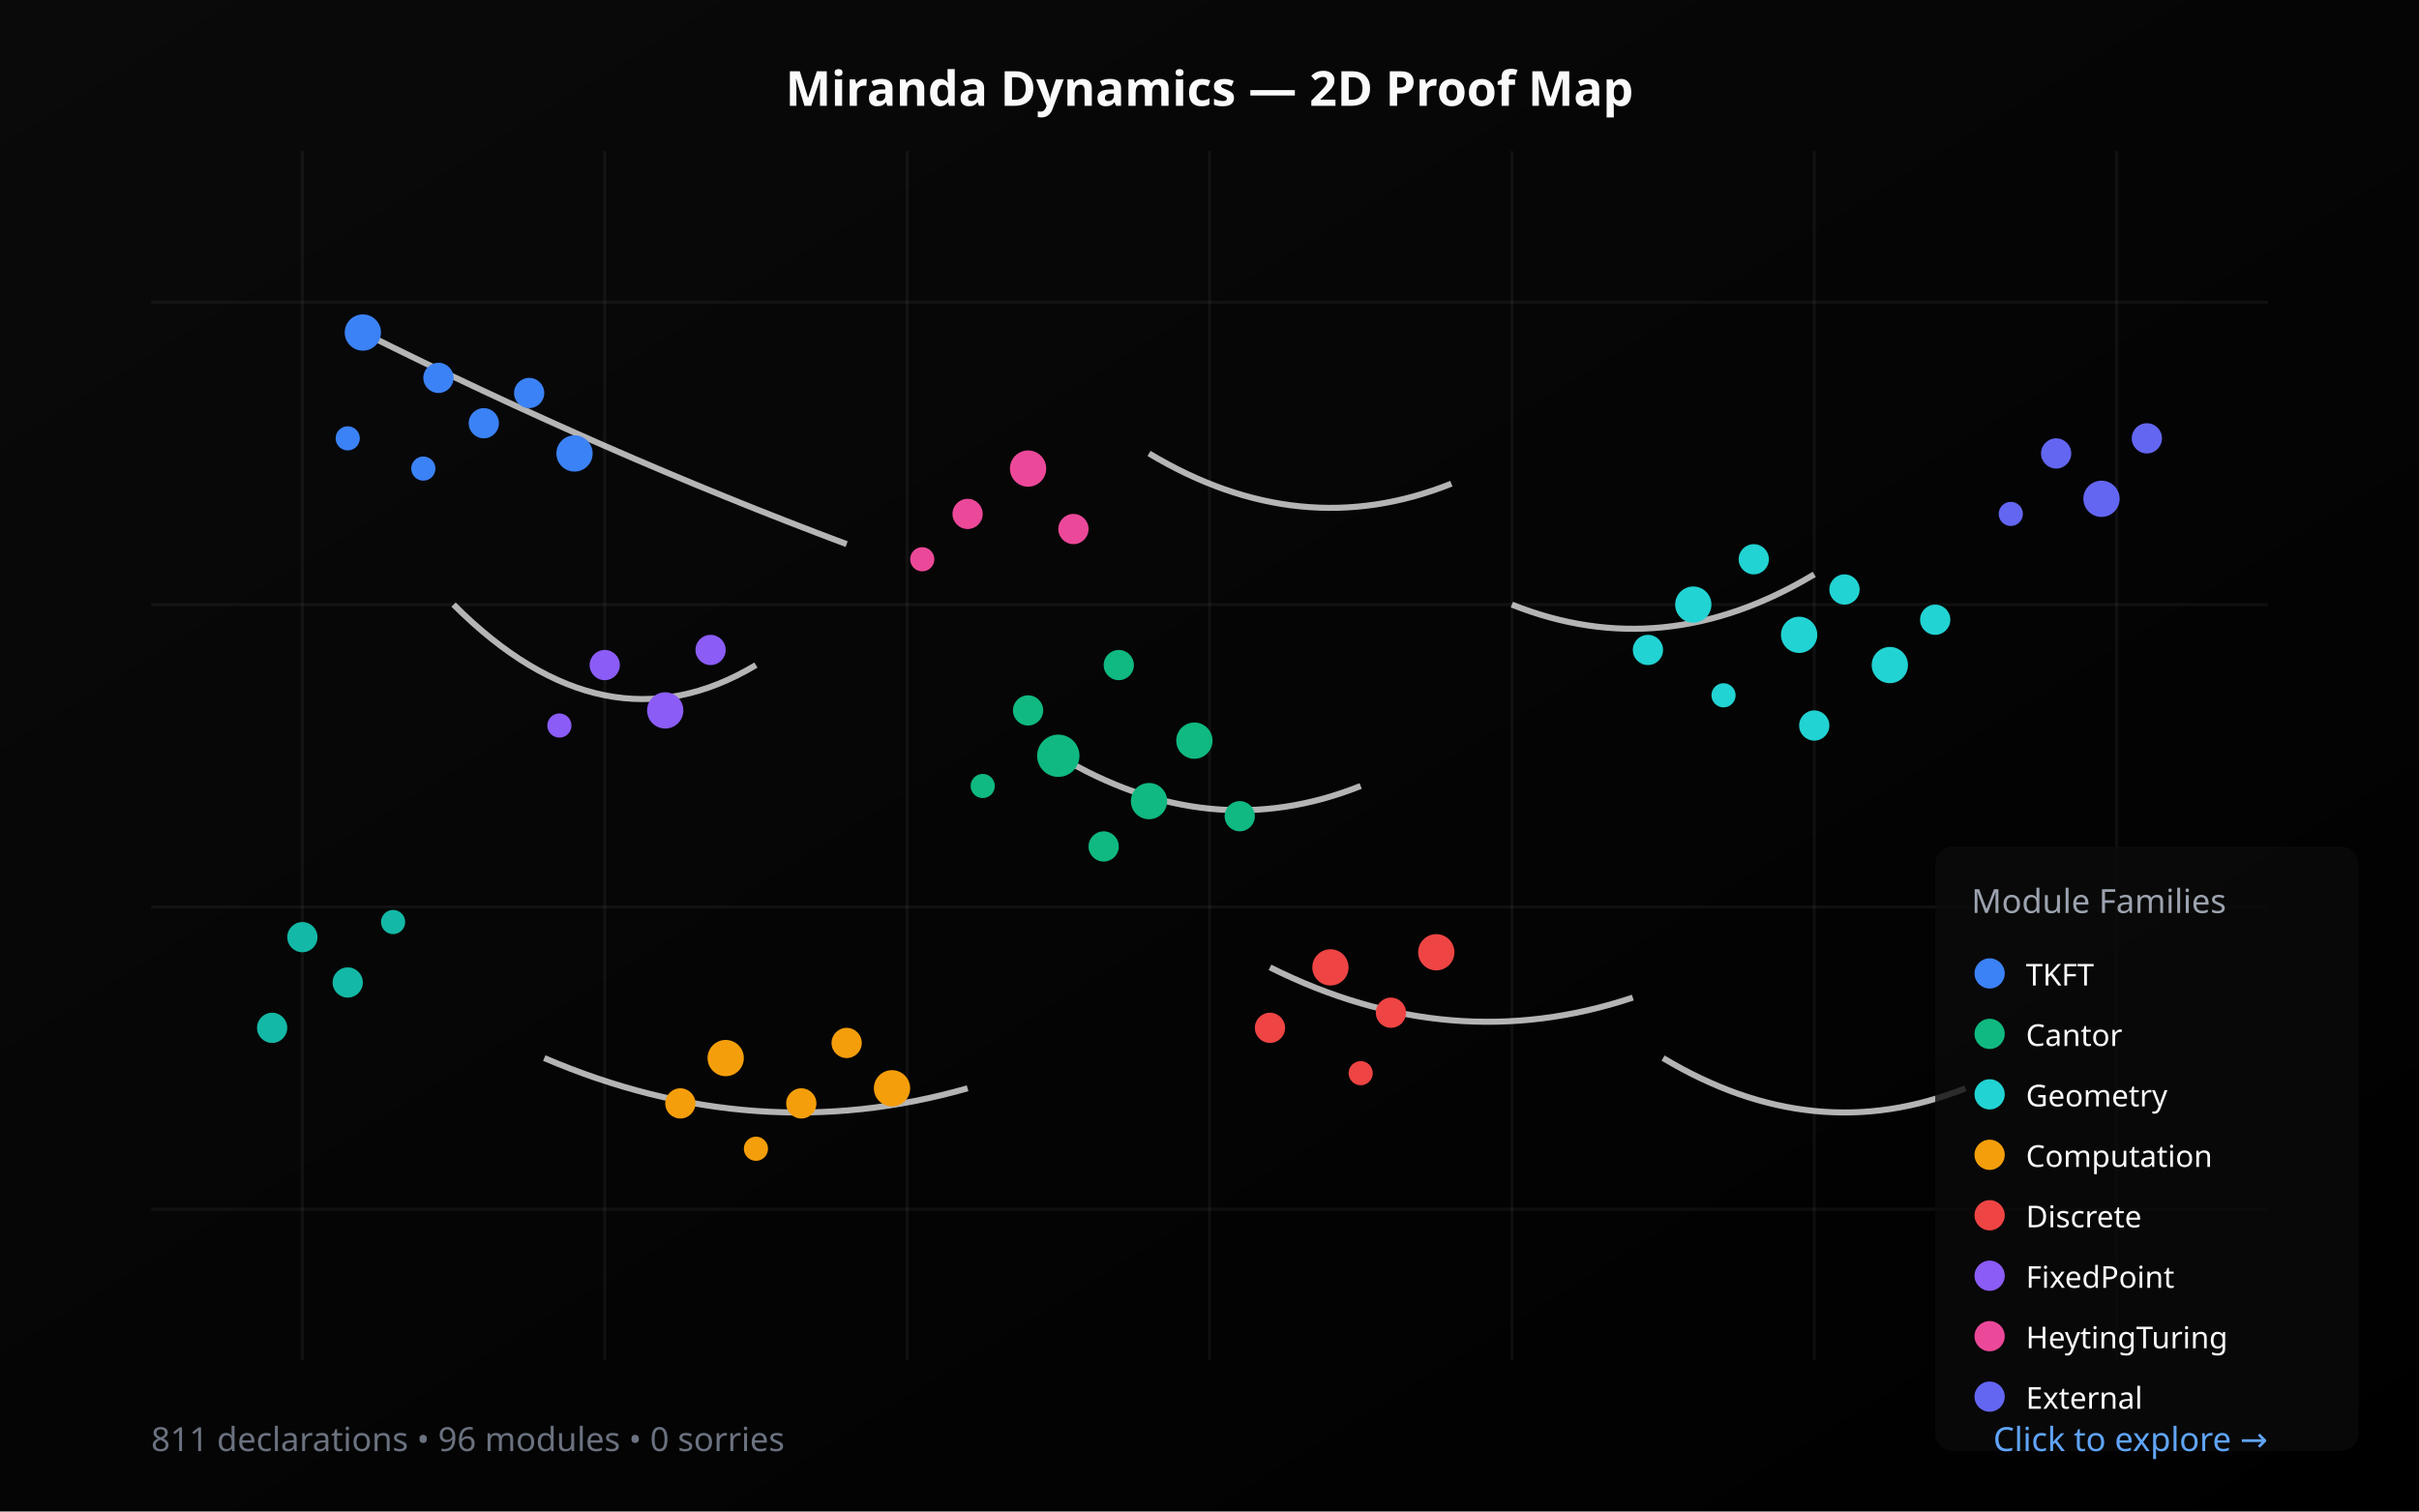
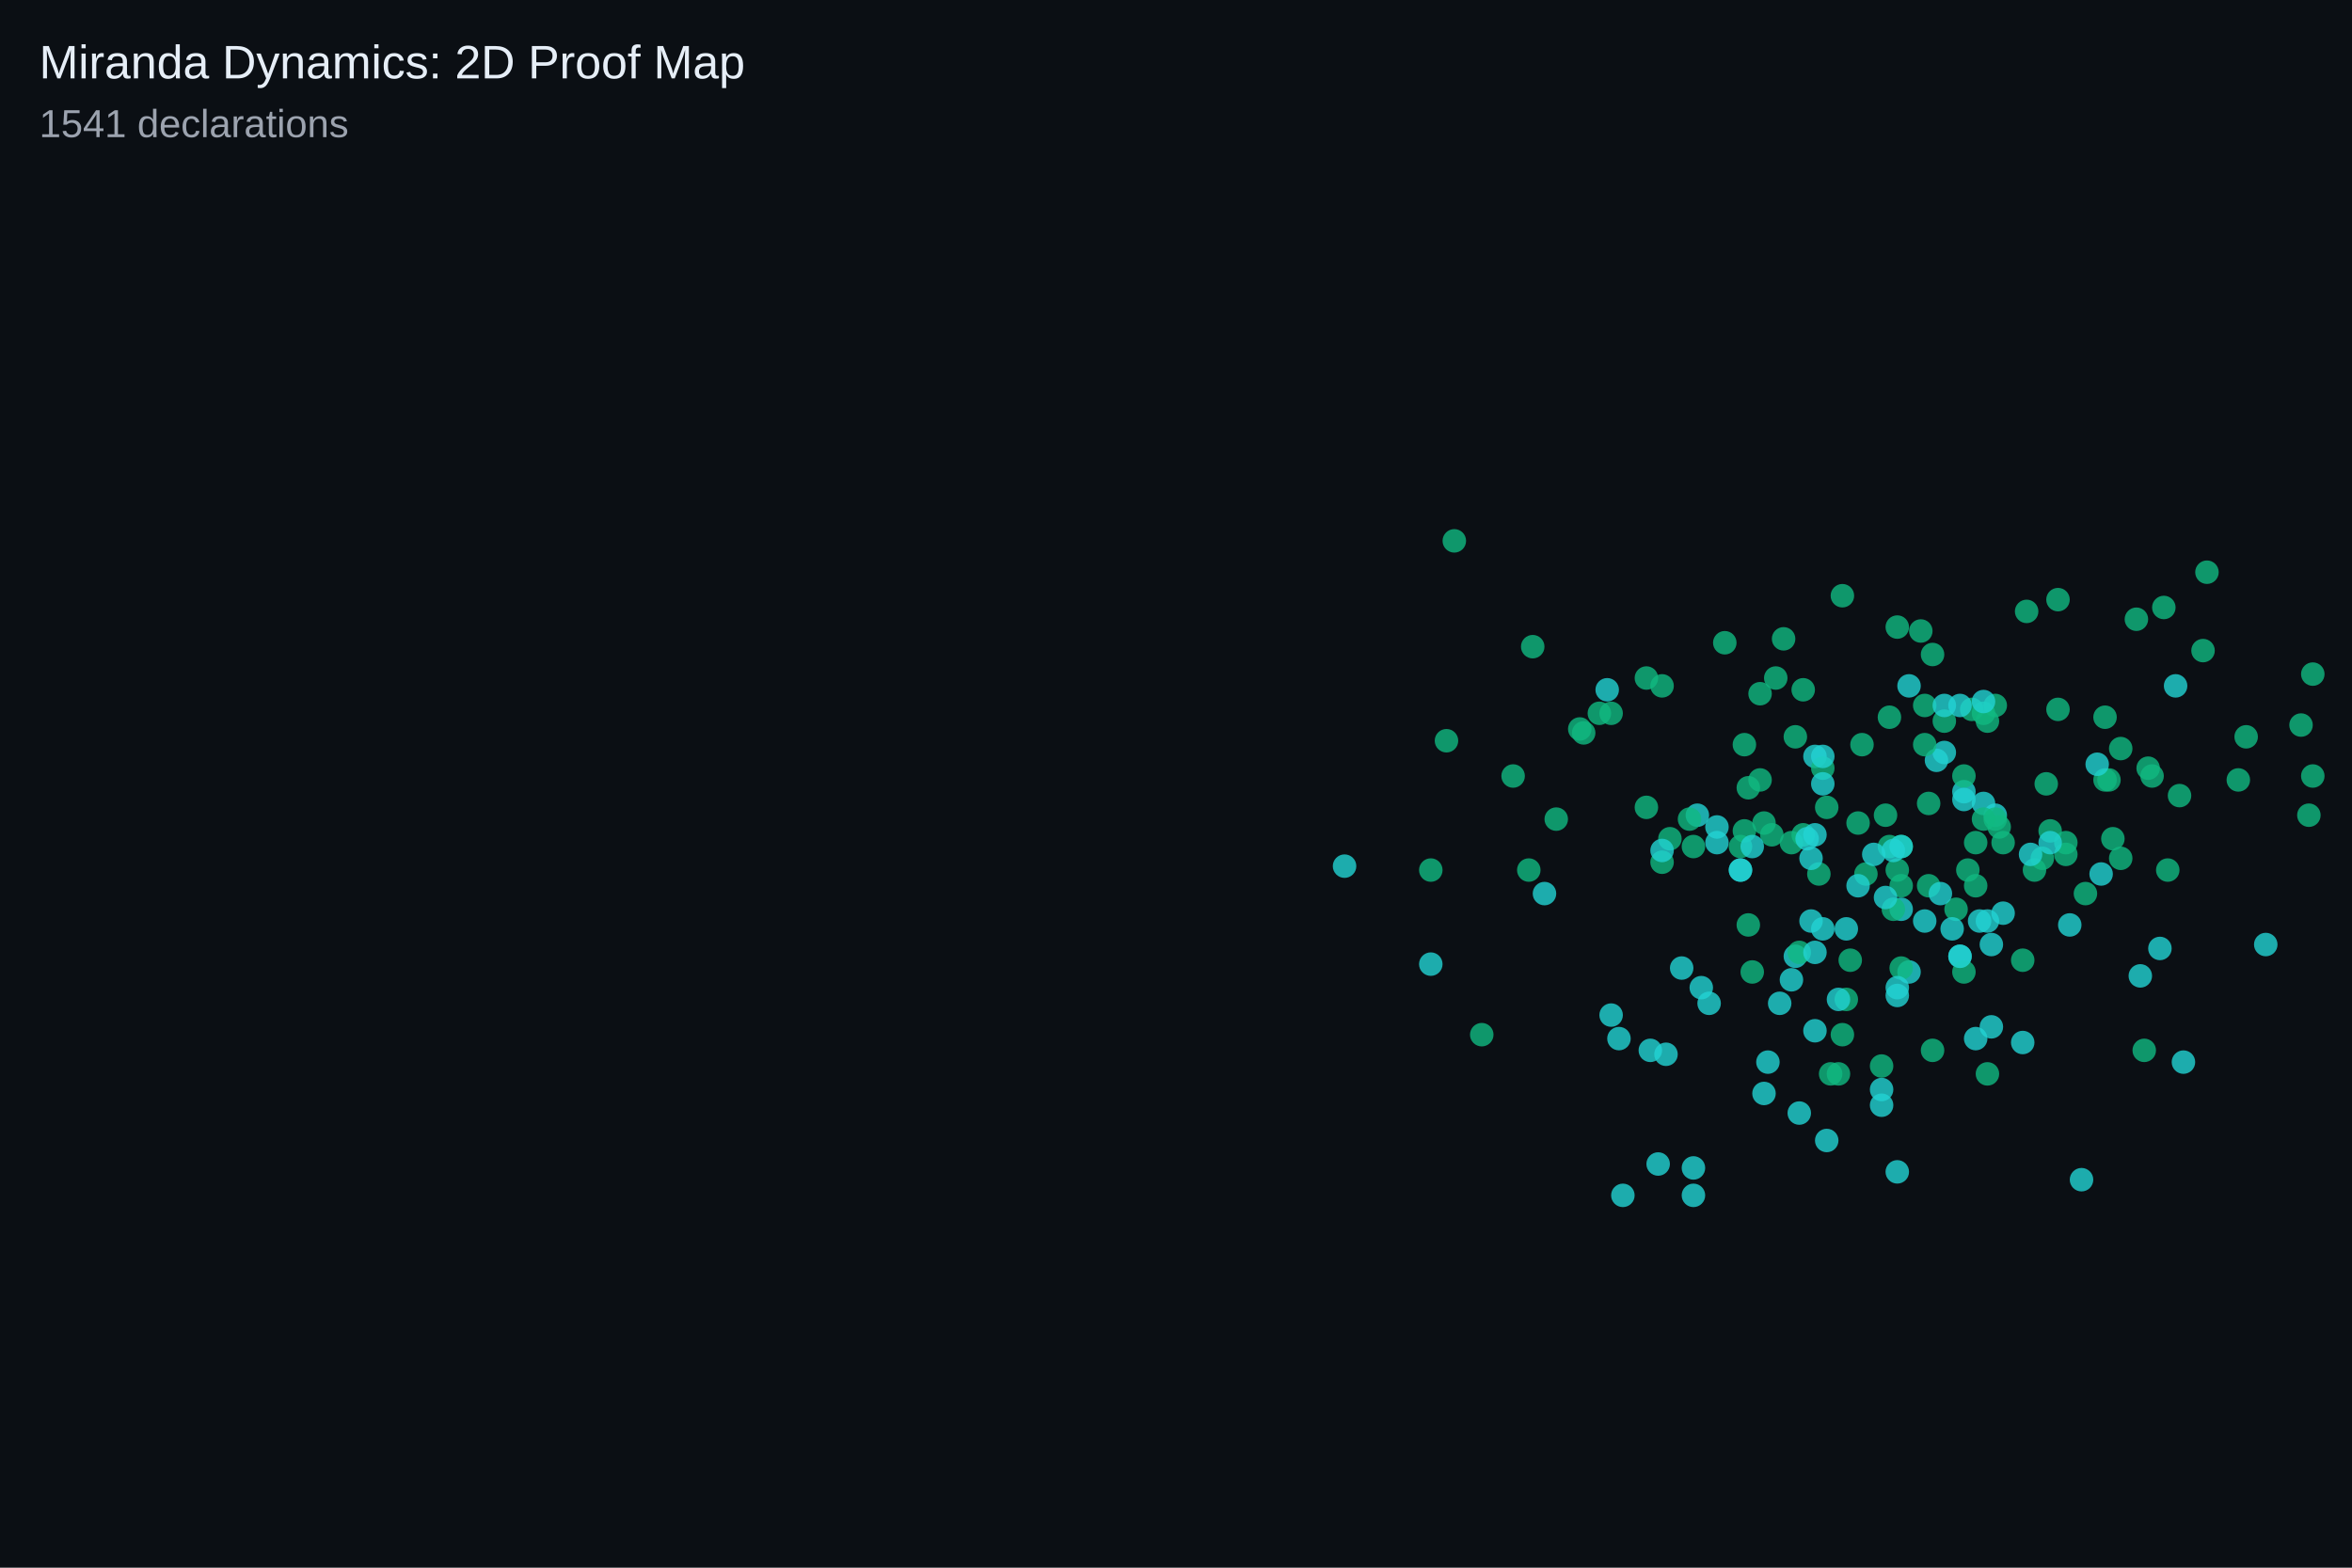
- <svg xmlns="http://www.w3.org/2000/svg" viewBox="0 0 800 500">
-   <defs>
-     <linearGradient id="bg2d" x1="0%" y1="0%" x2="100%" y2="100%">
-       <stop offset="0%" style="stop-color:#0a0a0a" />
-       <stop offset="100%" style="stop-color:#000000" />
-     </linearGradient>
-   </defs>
-   <rect width="800" height="500" fill="url(#bg2d)" />
-   <g stroke="rgba(255,255,255,0.05)" stroke-width="1">
-     <line x1="100" y1="50" x2="100" y2="450" />
-     <line x1="200" y1="50" x2="200" y2="450" />
-     <line x1="300" y1="50" x2="300" y2="450" />
-     <line x1="400" y1="50" x2="400" y2="450" />
-     <line x1="500" y1="50" x2="500" y2="450" />
-     <line x1="600" y1="50" x2="600" y2="450" />
-     <line x1="700" y1="50" x2="700" y2="450" />
-     <line x1="50" y1="100" x2="750" y2="100" />
-     <line x1="50" y1="200" x2="750" y2="200" />
-     <line x1="50" y1="300" x2="750" y2="300" />
-     <line x1="50" y1="400" x2="750" y2="400" />
+ <svg xmlns="http://www.w3.org/2000/svg" width="600" height="400" viewBox="0 0 600 400">
+   <rect width="600" height="400" fill="#0b0f14" />
+   <text x="10" y="20" fill="#e6eef7" font-family="Arial" font-size="12">Miranda Dynamics: 2D Proof Map</text>
+   <text x="10" y="35" fill="#9ca3af" font-family="Arial" font-size="10">1541 declarations</text>
+   <g>
+     <circle cx="462" cy="235" r="3" fill="#22d3d3" opacity="0.8" />
+     <circle cx="463" cy="263" r="3" fill="#22d3d3" opacity="0.8" />
+     <circle cx="463" cy="193" r="3" fill="#22d3d3" opacity="0.8" />
+     <circle cx="485" cy="232" r="3" fill="#22d3d3" opacity="0.8" />
+     <circle cx="458" cy="244" r="3" fill="#22d3d3" opacity="0.8" />
+     <circle cx="480" cy="278" r="3" fill="#22d3d3" opacity="0.8" />
+     <circle cx="500" cy="244" r="3" fill="#22d3d3" opacity="0.8" />
+     <circle cx="433" cy="208" r="3" fill="#22d3d3" opacity="0.8" />
+     <circle cx="480" cy="282" r="3" fill="#22d3d3" opacity="0.8" />
+     <circle cx="471" cy="237" r="3" fill="#22d3d3" opacity="0.8" />
+     <circle cx="494" cy="194" r="3" fill="#22d3d3" opacity="0.8" />
+     <circle cx="454" cy="256" r="3" fill="#22d3d3" opacity="0.8" />
+     <circle cx="511" cy="233" r="3" fill="#22d3d3" opacity="0.8" />
+     <circle cx="487" cy="248" r="3" fill="#22d3d3" opacity="0.8" />
+     <circle cx="506" cy="205" r="3" fill="#22d3d3" opacity="0.8" />
+     <circle cx="496" cy="192" r="3" fill="#22d3d3" opacity="0.8" />
+     <circle cx="343" cy="221" r="3" fill="#22d3d3" opacity="0.8" />
+     <circle cx="425" cy="269" r="3" fill="#22d3d3" opacity="0.8" />
+     <circle cx="501" cy="202" r="3" fill="#22d3d3" opacity="0.8" />
+     <circle cx="509" cy="208" r="3" fill="#22d3d3" opacity="0.8" />
+     <circle cx="475" cy="190" r="3" fill="#10b981" opacity="0.8" />
+     <circle cx="485" cy="226" r="3" fill="#10b981" opacity="0.8" />
+     <circle cx="510" cy="211" r="3" fill="#10b981" opacity="0.8" />
+     <circle cx="511" cy="215" r="3" fill="#10b981" opacity="0.8" />
+     <circle cx="449" cy="177" r="3" fill="#10b981" opacity="0.8" />
+     <circle cx="457" cy="215" r="3" fill="#10b981" opacity="0.8" />
+     <circle cx="467" cy="274" r="3" fill="#10b981" opacity="0.8" />
+     <circle cx="440" cy="164" r="3" fill="#10b981" opacity="0.8" />
+     <circle cx="516" cy="245" r="3" fill="#10b981" opacity="0.8" />
+     <circle cx="504" cy="226" r="3" fill="#10b981" opacity="0.8" />
+     <circle cx="548" cy="196" r="3" fill="#10b981" opacity="0.8" />
+     <circle cx="411" cy="182" r="3" fill="#10b981" opacity="0.8" />
+     <circle cx="525" cy="153" r="3" fill="#10b981" opacity="0.8" />
+     <circle cx="481" cy="208" r="3" fill="#10b981" opacity="0.8" />
+     <circle cx="464" cy="223" r="3" fill="#10b981" opacity="0.8" />
+     <circle cx="507" cy="274" r="3" fill="#10b981" opacity="0.8" />
+     <circle cx="509" cy="180" r="3" fill="#10b981" opacity="0.8" />
+     <circle cx="453" cy="173" r="3" fill="#10b981" opacity="0.8" />
+     <circle cx="525" cy="181" r="3" fill="#10b981" opacity="0.8" />
+     <circle cx="476" cy="223" r="3" fill="#10b981" opacity="0.8" />
+     <circle cx="445" cy="190" r="3" fill="#10b981" opacity="0.8" />
+     <circle cx="391" cy="165" r="3" fill="#10b981" opacity="0.8" />
+     <circle cx="452" cy="213" r="3" fill="#10b981" opacity="0.8" />
+     <circle cx="537" cy="199" r="3" fill="#10b981" opacity="0.8" />
+     <circle cx="492" cy="205" r="3" fill="#10b981" opacity="0.8" />
+     <circle cx="532" cy="228" r="3" fill="#10b981" opacity="0.8" />
+     <circle cx="493" cy="167" r="3" fill="#10b981" opacity="0.8" />
+     <circle cx="523" cy="212" r="3" fill="#10b981" opacity="0.8" />
+     <circle cx="538" cy="199" r="3" fill="#10b981" opacity="0.8" />
+     <circle cx="573" cy="188" r="3" fill="#10b981" opacity="0.8" />
+     <circle cx="556" cy="203" r="3" fill="#10b981" opacity="0.8" />
+     <circle cx="455" cy="163" r="3" fill="#10b981" opacity="0.8" />
+     <circle cx="472" cy="245" r="3" fill="#10b981" opacity="0.8" />
+     <circle cx="519" cy="222" r="3" fill="#10b981" opacity="0.8" />
+     <circle cx="365" cy="222" r="3" fill="#10b981" opacity="0.8" />
+     <circle cx="506" cy="182" r="3" fill="#10b981" opacity="0.8" />
+     <circle cx="449" cy="199" r="3" fill="#10b981" opacity="0.8" />
+     <circle cx="562" cy="166" r="3" fill="#10b981" opacity="0.8" />
+     <circle cx="459" cy="243" r="3" fill="#10b981" opacity="0.8" />
+     <circle cx="458" cy="188" r="3" fill="#10b981" opacity="0.8" />
+     <circle cx="484" cy="160" r="3" fill="#10b981" opacity="0.8" />
+     <circle cx="490" cy="161" r="3" fill="#10b981" opacity="0.8" />
+     <circle cx="522" cy="200" r="3" fill="#10b981" opacity="0.8" />
+     <circle cx="589" cy="208" r="3" fill="#10b981" opacity="0.8" />
+     <circle cx="545" cy="158" r="3" fill="#10b981" opacity="0.8" />
+     <circle cx="474" cy="210" r="3" fill="#10b981" opacity="0.8" />
+     <circle cx="563" cy="146" r="3" fill="#10b981" opacity="0.8" />
+     <circle cx="527" cy="218" r="3" fill="#10b981" opacity="0.8" />
+     <circle cx="553" cy="222" r="3" fill="#10b981" opacity="0.8" />
+     <circle cx="482" cy="183" r="3" fill="#10b981" opacity="0.8" />
+     <circle cx="420" cy="206" r="3" fill="#10b981" opacity="0.8" />
+     <circle cx="470" cy="264" r="3" fill="#10b981" opacity="0.8" />
+     <circle cx="450" cy="210" r="3" fill="#10b981" opacity="0.8" />
+     <circle cx="404" cy="187" r="3" fill="#10b981" opacity="0.8" />
+     <circle cx="492" cy="226" r="3" fill="#10b981" opacity="0.8" />
+     <circle cx="549" cy="198" r="3" fill="#10b981" opacity="0.8" />
+     <circle cx="426" cy="214" r="3" fill="#10b981" opacity="0.8" />
+     <circle cx="504" cy="215" r="3" fill="#10b981" opacity="0.8" />
+     <circle cx="446" cy="236" r="3" fill="#10b981" opacity="0.8" />
+     <circle cx="484" cy="222" r="3" fill="#10b981" opacity="0.8" />
+     <circle cx="541" cy="219" r="3" fill="#10b981" opacity="0.8" />
+     <circle cx="493" cy="268" r="3" fill="#10b981" opacity="0.8" />
+     <circle cx="491" cy="190" r="3" fill="#10b981" opacity="0.8" />
+     <circle cx="485" cy="247" r="3" fill="#10b981" opacity="0.8" />
+     <circle cx="485" cy="216" r="3" fill="#10b981" opacity="0.8" />
+     <circle cx="537" cy="183" r="3" fill="#10b981" opacity="0.8" />
+     <circle cx="397" cy="209" r="3" fill="#10b981" opacity="0.8" />
+     <circle cx="491" cy="180" r="3" fill="#10b981" opacity="0.8" />
+     <circle cx="521" cy="219" r="3" fill="#10b981" opacity="0.8" />
+     <circle cx="432" cy="216" r="3" fill="#10b981" opacity="0.8" />
+     <circle cx="470" cy="152" r="3" fill="#10b981" opacity="0.8" />
+     <circle cx="501" cy="198" r="3" fill="#10b981" opacity="0.8" />
+     <circle cx="444" cy="216" r="3" fill="#10b981" opacity="0.8" />
+     <circle cx="503" cy="181" r="3" fill="#10b981" opacity="0.8" />
+     <circle cx="499" cy="232" r="3" fill="#10b981" opacity="0.8" />
+     <circle cx="445" cy="212" r="3" fill="#10b981" opacity="0.8" />
+     <circle cx="480" cy="272" r="3" fill="#10b981" opacity="0.8" />
+     <circle cx="390" cy="222" r="3" fill="#10b981" opacity="0.8" />
+     <circle cx="465" cy="196" r="3" fill="#10b981" opacity="0.8" />
+     <circle cx="571" cy="199" r="3" fill="#10b981" opacity="0.8" />
+     <circle cx="587" cy="185" r="3" fill="#10b981" opacity="0.8" />
+     <circle cx="496" cy="184" r="3" fill="#10b981" opacity="0.8" />
+     <circle cx="446" cy="201" r="3" fill="#10b981" opacity="0.8" />
+     <circle cx="466" cy="206" r="3" fill="#10b981" opacity="0.8" />
+     <circle cx="378" cy="264" r="3" fill="#10b981" opacity="0.8" />
+     <circle cx="471" cy="255" r="3" fill="#10b981" opacity="0.8" />
+     <circle cx="431" cy="209" r="3" fill="#10b981" opacity="0.8" />
+     <circle cx="590" cy="172" r="3" fill="#10b981" opacity="0.8" />
+     <circle cx="408" cy="182" r="3" fill="#10b981" opacity="0.8" />
+     <circle cx="502" cy="222" r="3" fill="#10b981" opacity="0.8" />
+     <circle cx="541" cy="191" r="3" fill="#10b981" opacity="0.8" />
+     <circle cx="403" cy="186" r="3" fill="#10b981" opacity="0.8" />
+     <circle cx="539" cy="214" r="3" fill="#10b981" opacity="0.8" />
+     <circle cx="386" cy="198" r="3" fill="#10b981" opacity="0.8" />
+     <circle cx="547" cy="268" r="3" fill="#10b981" opacity="0.8" />
+     <circle cx="506" cy="209" r="3" fill="#10b981" opacity="0.8" />
+     <circle cx="420" cy="173" r="3" fill="#10b981" opacity="0.8" />
+     <circle cx="482" cy="216" r="3" fill="#10b981" opacity="0.8" />
+     <circle cx="507" cy="184" r="3" fill="#10b981" opacity="0.8" />
+     <circle cx="424" cy="175" r="3" fill="#10b981" opacity="0.8" />
+     <circle cx="424" cy="220" r="3" fill="#10b981" opacity="0.8" />
+     <circle cx="369" cy="189" r="3" fill="#10b981" opacity="0.8" />
+     <circle cx="501" cy="248" r="3" fill="#10b981" opacity="0.8" />
+     <circle cx="483" cy="232" r="3" fill="#10b981" opacity="0.8" />
+     <circle cx="460" cy="176" r="3" fill="#10b981" opacity="0.8" />
+     <circle cx="447" cy="248" r="3" fill="#10b981" opacity="0.8" />
+     <circle cx="527" cy="215" r="3" fill="#10b981" opacity="0.8" />
+     <circle cx="590" cy="198" r="3" fill="#10b981" opacity="0.8" />
+     <circle cx="509" cy="209" r="3" fill="#10b981" opacity="0.8" />
+     <circle cx="469" cy="274" r="3" fill="#10b981" opacity="0.8" />
+     <circle cx="552" cy="155" r="3" fill="#10b981" opacity="0.8" />
+     <circle cx="460" cy="213" r="3" fill="#10b981" opacity="0.8" />
+     <circle cx="517" cy="156" r="3" fill="#10b981" opacity="0.8" />
+     <circle cx="371" cy="138" r="3" fill="#10b981" opacity="0.8" />
+     <circle cx="465" cy="237" r="3" fill="#22d3d3" opacity="0.8" />
+     <circle cx="485" cy="216" r="3" fill="#22d3d3" opacity="0.8" />
+     <circle cx="410" cy="176" r="3" fill="#22d3d3" opacity="0.8" />
+     <circle cx="484" cy="252" r="3" fill="#22d3d3" opacity="0.8" />
+     <circle cx="516" cy="266" r="3" fill="#22d3d3" opacity="0.8" />
+     <circle cx="459" cy="284" r="3" fill="#22d3d3" opacity="0.8" />
+     <circle cx="462" cy="219" r="3" fill="#22d3d3" opacity="0.8" />
+     <circle cx="444" cy="222" r="3" fill="#22d3d3" opacity="0.8" />
+     <circle cx="365" cy="246" r="3" fill="#22d3d3" opacity="0.8" />
+     <circle cx="481" cy="229" r="3" fill="#22d3d3" opacity="0.8" />
+     <circle cx="434" cy="252" r="3" fill="#22d3d3" opacity="0.8" />
+     <circle cx="551" cy="242" r="3" fill="#22d3d3" opacity="0.8" />
+     <circle cx="444" cy="222" r="3" fill="#22d3d3" opacity="0.8" />
+     <circle cx="465" cy="200" r="3" fill="#22d3d3" opacity="0.8" />
+     <circle cx="463" cy="243" r="3" fill="#22d3d3" opacity="0.8" />
+     <circle cx="557" cy="271" r="3" fill="#22d3d3" opacity="0.8" />
+     <circle cx="518" cy="218" r="3" fill="#22d3d3" opacity="0.8" />
+     <circle cx="501" cy="204" r="3" fill="#22d3d3" opacity="0.8" />
+     <circle cx="484" cy="254" r="3" fill="#22d3d3" opacity="0.8" />
+     <circle cx="432" cy="305" r="3" fill="#22d3d3" opacity="0.8" />
+     <circle cx="496" cy="180" r="3" fill="#22d3d3" opacity="0.8" />
+     <circle cx="495" cy="228" r="3" fill="#22d3d3" opacity="0.8" />
+     <circle cx="469" cy="255" r="3" fill="#22d3d3" opacity="0.8" />
+     <circle cx="487" cy="175" r="3" fill="#22d3d3" opacity="0.8" />
+     <circle cx="413" cy="265" r="3" fill="#22d3d3" opacity="0.8" />
+     <circle cx="531" cy="301" r="3" fill="#22d3d3" opacity="0.8" />
+     <circle cx="555" cy="175" r="3" fill="#22d3d3" opacity="0.8" />
+     <circle cx="506" cy="179" r="3" fill="#22d3d3" opacity="0.8" />
+     <circle cx="546" cy="249" r="3" fill="#22d3d3" opacity="0.8" />
+     <circle cx="414" cy="305" r="3" fill="#22d3d3" opacity="0.8" />
+     <circle cx="500" cy="180" r="3" fill="#22d3d3" opacity="0.8" />
+     <circle cx="483" cy="217" r="3" fill="#22d3d3" opacity="0.8" />
+     <circle cx="474" cy="226" r="3" fill="#22d3d3" opacity="0.8" />
+     <circle cx="535" cy="195" r="3" fill="#22d3d3" opacity="0.8" />
+     <circle cx="484" cy="299" r="3" fill="#22d3d3" opacity="0.8" />
+     <circle cx="429" cy="247" r="3" fill="#22d3d3" opacity="0.8" />
+     <circle cx="478" cy="218" r="3" fill="#22d3d3" opacity="0.8" />
+     <circle cx="500" cy="244" r="3" fill="#22d3d3" opacity="0.8" />
+     <circle cx="423" cy="297" r="3" fill="#22d3d3" opacity="0.8" />
+     <circle cx="507" cy="235" r="3" fill="#22d3d3" opacity="0.8" />
+     <circle cx="438" cy="215" r="3" fill="#22d3d3" opacity="0.8" />
+     <circle cx="528" cy="236" r="3" fill="#22d3d3" opacity="0.8" />
+     <circle cx="491" cy="235" r="3" fill="#22d3d3" opacity="0.8" />
+     <circle cx="498" cy="237" r="3" fill="#22d3d3" opacity="0.8" />
+     <circle cx="505" cy="235" r="3" fill="#22d3d3" opacity="0.8" />
+     <circle cx="508" cy="262" r="3" fill="#22d3d3" opacity="0.8" />
+     <circle cx="463" cy="213" r="3" fill="#22d3d3" opacity="0.8" />
+     <circle cx="424" cy="217" r="3" fill="#22d3d3" opacity="0.8" />
+     <circle cx="421" cy="268" r="3" fill="#22d3d3" opacity="0.8" />
+     <circle cx="466" cy="291" r="3" fill="#22d3d3" opacity="0.8" />
+     <circle cx="578" cy="241" r="3" fill="#22d3d3" opacity="0.8" />
+     <circle cx="394" cy="228" r="3" fill="#22d3d3" opacity="0.8" />
+     <circle cx="465" cy="193" r="3" fill="#22d3d3" opacity="0.8" />
+     <circle cx="457" cy="250" r="3" fill="#22d3d3" opacity="0.8" />
+     <circle cx="447" cy="216" r="3" fill="#22d3d3" opacity="0.8" />
+     <circle cx="432" cy="298" r="3" fill="#22d3d3" opacity="0.8" />
+     <circle cx="461" cy="214" r="3" fill="#22d3d3" opacity="0.8" />
+     <circle cx="451" cy="271" r="3" fill="#22d3d3" opacity="0.8" />
+     <circle cx="436" cy="256" r="3" fill="#22d3d3" opacity="0.8" />
+     <circle cx="504" cy="265" r="3" fill="#22d3d3" opacity="0.8" />
+     <circle cx="536" cy="223" r="3" fill="#22d3d3" opacity="0.8" />
+     <circle cx="523" cy="215" r="3" fill="#22d3d3" opacity="0.8" />
+     <circle cx="450" cy="279" r="3" fill="#22d3d3" opacity="0.8" />
+     <circle cx="508" cy="241" r="3" fill="#22d3d3" opacity="0.8" />
+     <circle cx="411" cy="259" r="3" fill="#22d3d3" opacity="0.8" />
+     <circle cx="438" cy="211" r="3" fill="#22d3d3" opacity="0.8" />
  </g>
-   <g stroke="rgba(255,255,255,0.7)" stroke-width="2" fill="none">
-     <path d="M120 110 Q200 150 280 180" />
-     <path d="M350 250 Q400 280 450 260" />
-     <path d="M500 200 Q550 220 600 190" />
-     <path d="M180 350 Q250 380 320 360" />
-     <path d="M420 320 Q480 350 540 330" />
-     <path d="M150 200 Q200 250 250 220" />
-     <path d="M380 150 Q430 180 480 160" />
-     <path d="M550 350 Q600 380 650 360" />
-   </g>
-   <g fill="#3b82f6">
-     <circle cx="120" cy="110" r="6" />
-     <circle cx="145" cy="125" r="5" />
-     <circle cx="160" cy="140" r="5" />
-     <circle cx="140" cy="155" r="4" />
-     <circle cx="175" cy="130" r="5" />
-     <circle cx="190" cy="150" r="6" />
-     <circle cx="115" cy="145" r="4" />
-   </g>
-   <g fill="#10b981">
-     <circle cx="350" cy="250" r="7" />
-     <circle cx="380" cy="265" r="6" />
-     <circle cx="340" cy="235" r="5" />
-     <circle cx="365" cy="280" r="5" />
-     <circle cx="395" cy="245" r="6" />
-     <circle cx="410" cy="270" r="5" />
-     <circle cx="325" cy="260" r="4" />
-     <circle cx="370" cy="220" r="5" />
-   </g>
-   <g fill="#22d3d3">
-     <circle cx="560" cy="200" r="6" />
-     <circle cx="580" cy="185" r="5" />
-     <circle cx="595" cy="210" r="6" />
-     <circle cx="545" cy="215" r="5" />
-     <circle cx="610" cy="195" r="5" />
-     <circle cx="625" cy="220" r="6" />
-     <circle cx="570" cy="230" r="4" />
-     <circle cx="600" cy="240" r="5" />
-     <circle cx="640" cy="205" r="5" />
-   </g>
-   <g fill="#f59e0b">
-     <circle cx="240" cy="350" r="6" />
-     <circle cx="265" cy="365" r="5" />
-     <circle cx="280" cy="345" r="5" />
-     <circle cx="225" cy="365" r="5" />
-     <circle cx="295" cy="360" r="6" />
-     <circle cx="250" cy="380" r="4" />
-   </g>
-   <g fill="#ef4444">
-     <circle cx="440" cy="320" r="6" />
-     <circle cx="460" cy="335" r="5" />
-     <circle cx="420" cy="340" r="5" />
-     <circle cx="475" cy="315" r="6" />
-     <circle cx="450" cy="355" r="4" />
-   </g>
-   <g fill="#8b5cf6">
-     <circle cx="200" cy="220" r="5" />
-     <circle cx="220" cy="235" r="6" />
-     <circle cx="185" cy="240" r="4" />
-     <circle cx="235" cy="215" r="5" />
-   </g>
-   <g fill="#6366f1">
-     <circle cx="680" cy="150" r="5" />
-     <circle cx="695" cy="165" r="6" />
-     <circle cx="710" cy="145" r="5" />
-     <circle cx="665" cy="170" r="4" />
-   </g>
-   <g fill="#14b8a6">
-     <circle cx="100" cy="310" r="5" />
-     <circle cx="115" cy="325" r="5" />
-     <circle cx="130" cy="305" r="4" />
-     <circle cx="90" cy="340" r="5" />
-   </g>
-   <g fill="#ec4899">
-     <circle cx="320" cy="170" r="5" />
-     <circle cx="340" cy="155" r="6" />
-     <circle cx="305" cy="185" r="4" />
-     <circle cx="355" cy="175" r="5" />
-   </g>
-   <text x="400" y="35" fill="#fafafa" font-family="system-ui" font-size="16" font-weight="600" text-anchor="middle">Miranda Dynamics — 2D Proof Map</text>
-   <g transform="translate(640, 280)">
-     <rect x="0" y="0" width="140" height="200" fill="rgba(10,10,10,0.8)" rx="6" />
-     <text x="12" y="22" fill="#9ca3af" font-family="system-ui" font-size="11">Module Families</text>
-     <circle cx="18" cy="42" r="5" fill="#3b82f6" />
-     <text x="30" y="46" fill="#fafafa" font-family="system-ui" font-size="10">TKFT</text>
-     <circle cx="18" cy="62" r="5" fill="#10b981" />
-     <text x="30" y="66" fill="#fafafa" font-family="system-ui" font-size="10">Cantor</text>
-     <circle cx="18" cy="82" r="5" fill="#22d3d3" />
-     <text x="30" y="86" fill="#fafafa" font-family="system-ui" font-size="10">Geometry</text>
-     <circle cx="18" cy="102" r="5" fill="#f59e0b" />
-     <text x="30" y="106" fill="#fafafa" font-family="system-ui" font-size="10">Computation</text>
-     <circle cx="18" cy="122" r="5" fill="#ef4444" />
-     <text x="30" y="126" fill="#fafafa" font-family="system-ui" font-size="10">Discrete</text>
-     <circle cx="18" cy="142" r="5" fill="#8b5cf6" />
-     <text x="30" y="146" fill="#fafafa" font-family="system-ui" font-size="10">FixedPoint</text>
-     <circle cx="18" cy="162" r="5" fill="#ec4899" />
-     <text x="30" y="166" fill="#fafafa" font-family="system-ui" font-size="10">HeytingTuring</text>
-     <circle cx="18" cy="182" r="5" fill="#6366f1" />
-     <text x="30" y="186" fill="#fafafa" font-family="system-ui" font-size="10">External</text>
-   </g>
-   <text x="50" y="480" fill="#6b7280" font-family="system-ui" font-size="11">811 declarations • 96 modules • 0 sorries</text>
-   <text x="750" y="480" fill="#60a5fa" font-family="system-ui" font-size="11" text-anchor="end">Click to explore →</text>
</svg>
